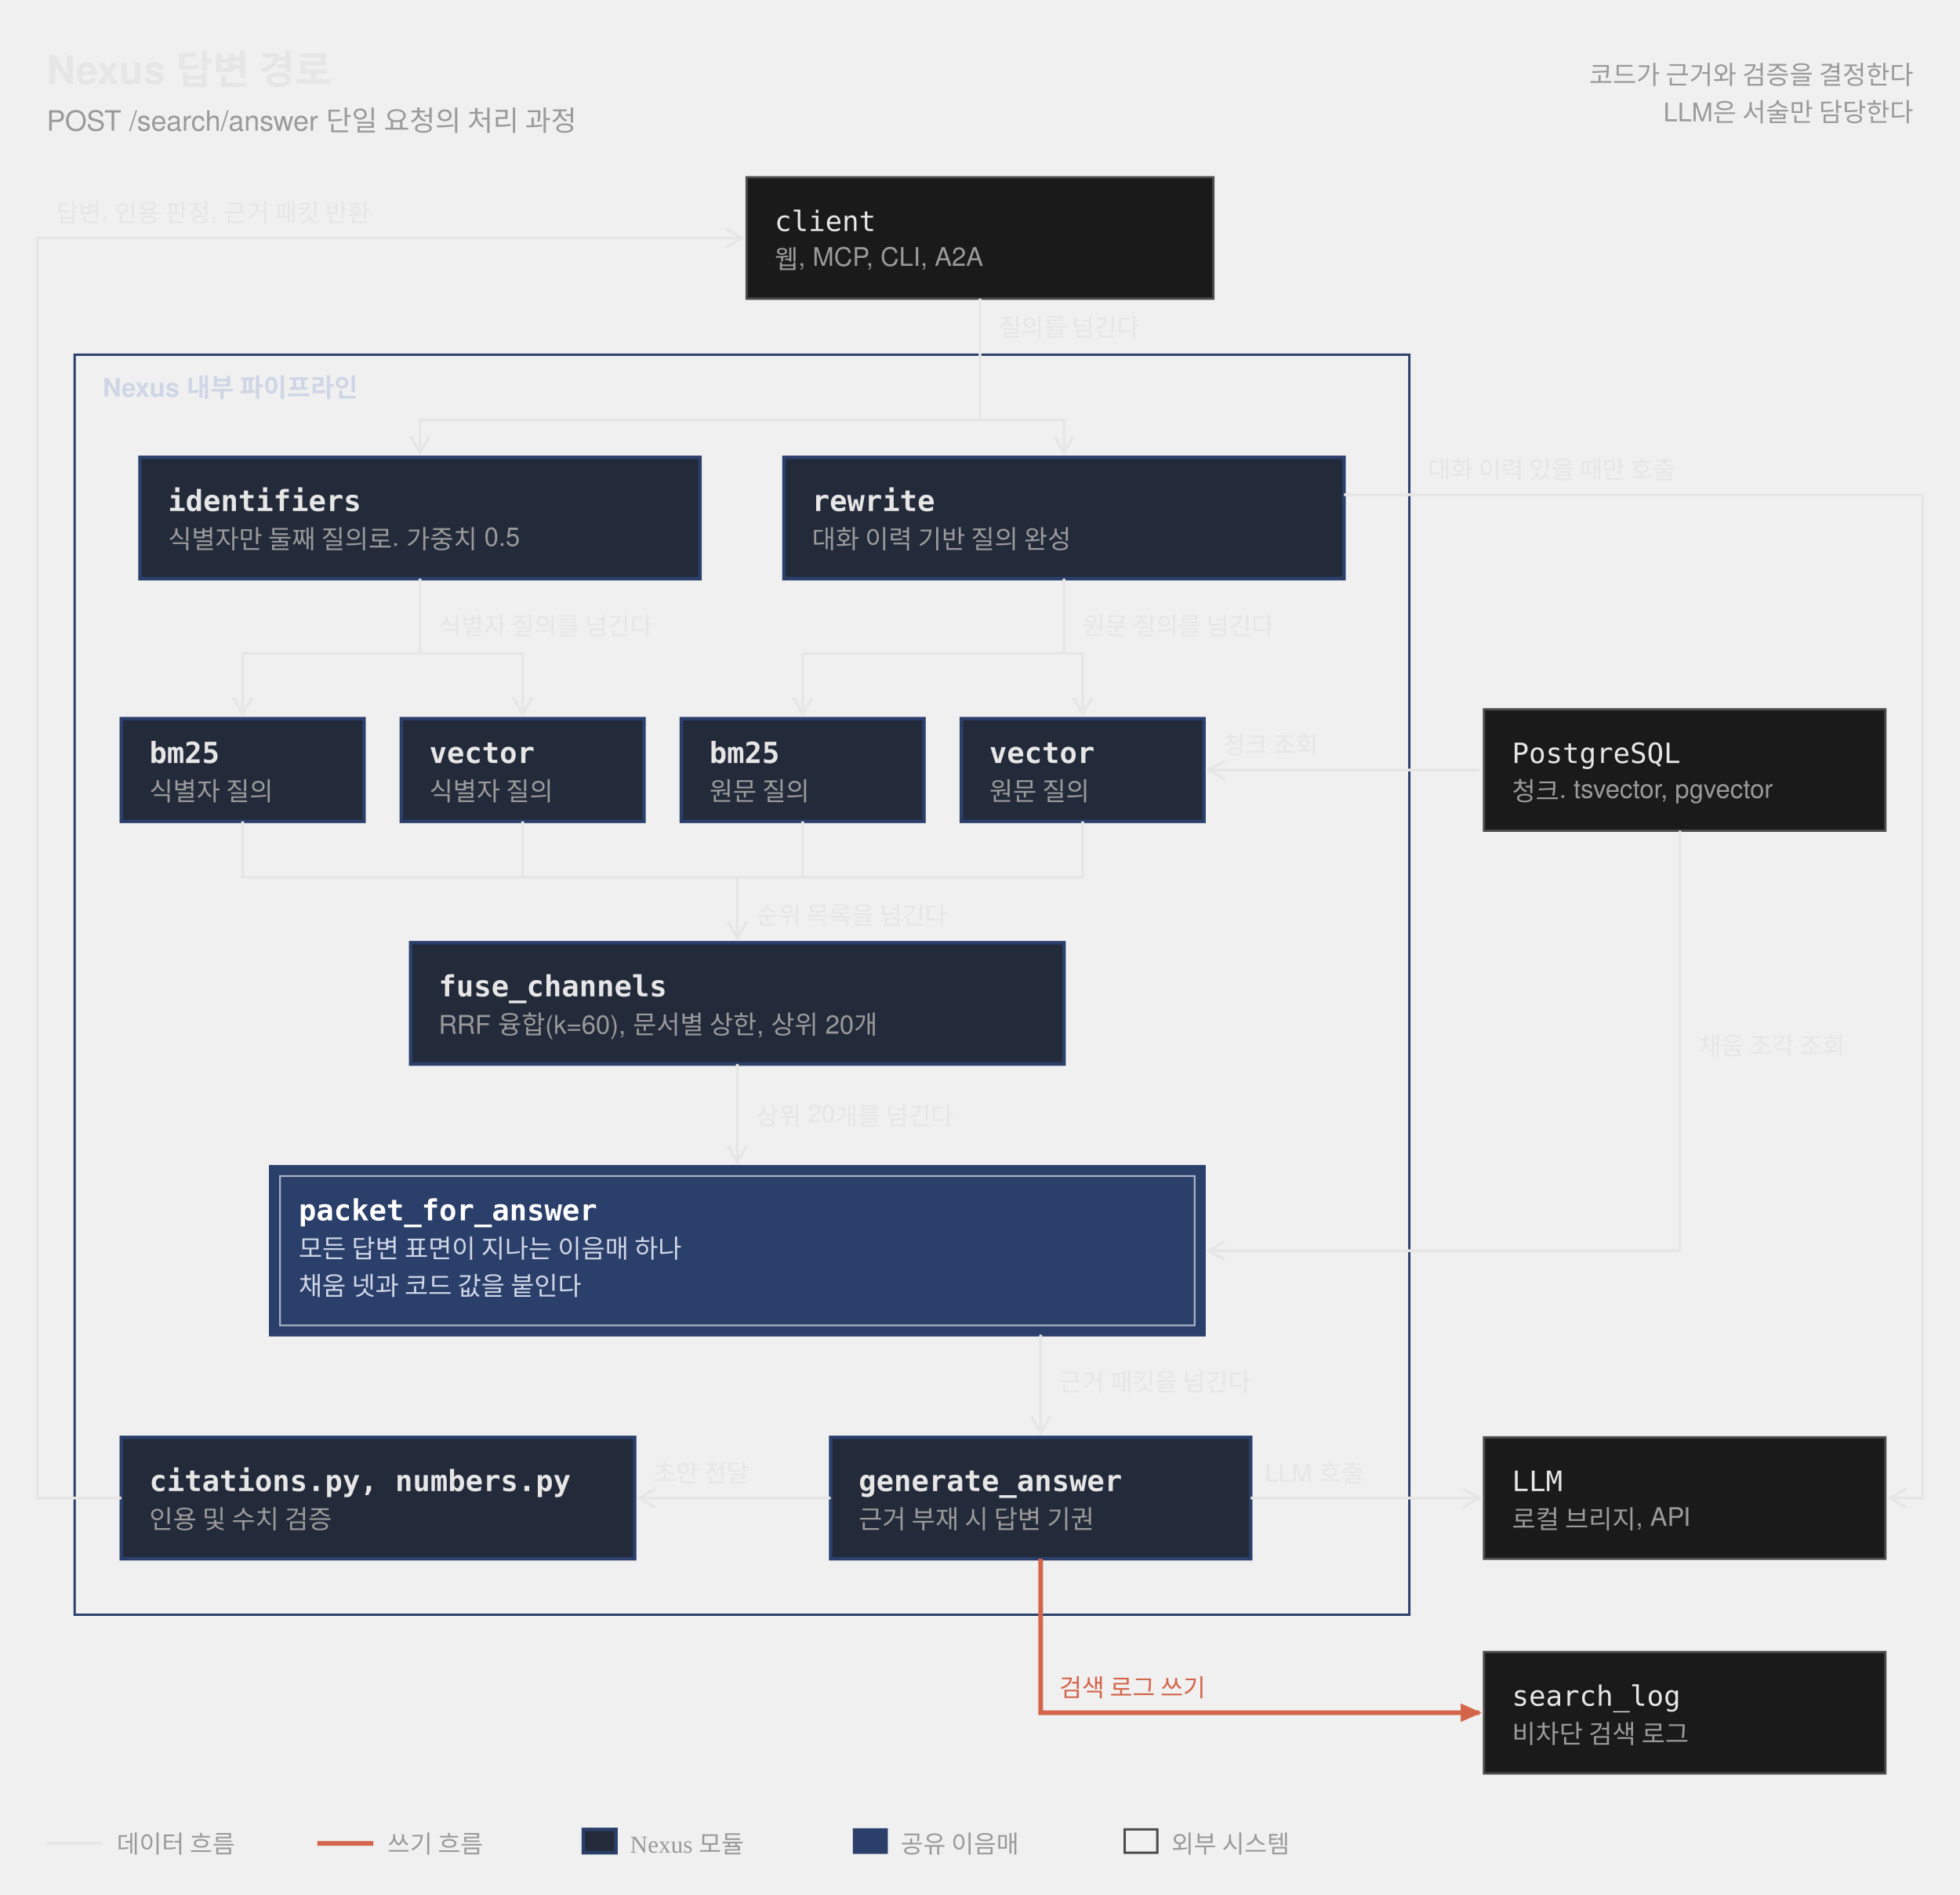
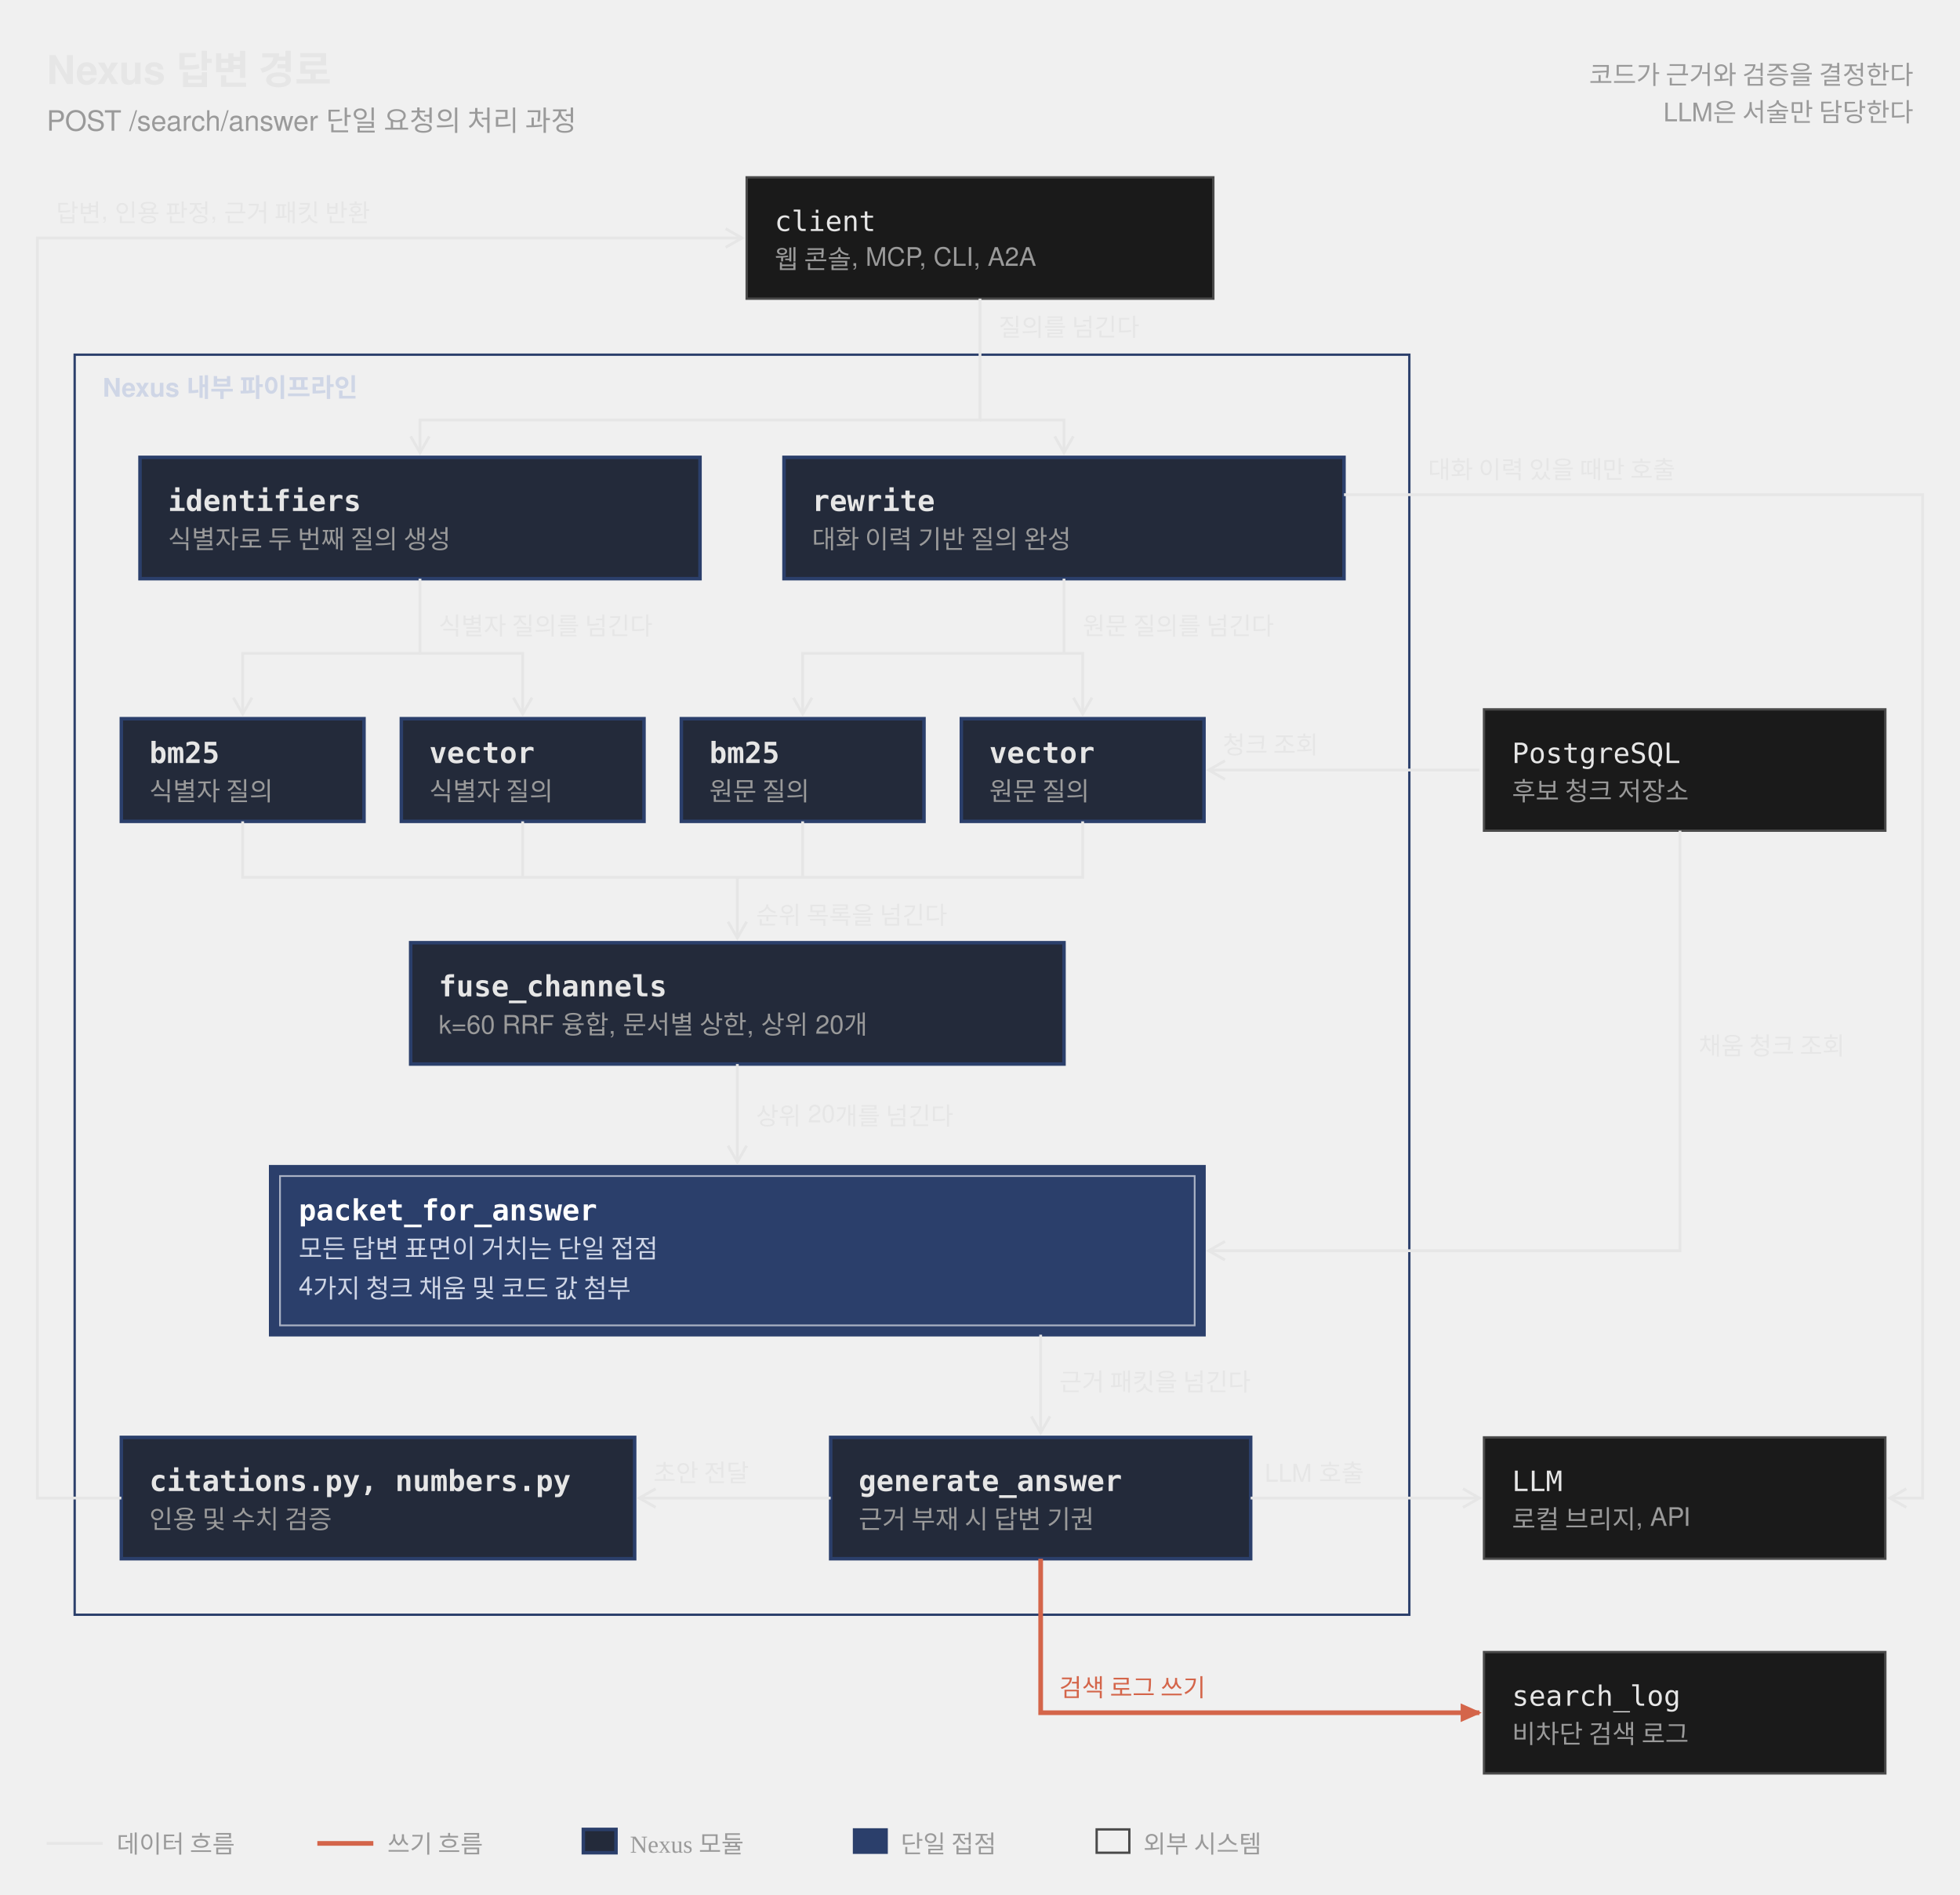
<svg xmlns="http://www.w3.org/2000/svg" width="840" height="812" viewBox="0 0 840 812" role="img" aria-label="POST /search/answer 단일 요청의 처리 과정">
  <defs>
    <marker id="data" markerUnits="userSpaceOnUse" markerWidth="10" markerHeight="10" refX="8" refY="5" orient="auto">
      <path d="M1,1 L8,5 L1,9" fill="none" stroke="#e6e6e6" stroke-width="1.2" />
    </marker>
    <marker id="cmd" markerUnits="userSpaceOnUse" markerWidth="10" markerHeight="10" refX="8" refY="5" orient="auto">
      <path d="M0,1 L9,5 L0,9 Z" fill="#d4654a" />
    </marker>
  </defs>
  <g font-family="'Helvetica Neue', Helvetica, Arial, 'Apple SD Gothic Neo', 'Malgun Gothic', 'Noto Sans KR', 'Noto Sans CJK KR', sans-serif" fill="#e6e6e6">
    <text x="20" y="36" font-size="17" font-weight="700">Nexus 답변 경로</text>
    <text x="20" y="56" font-size="12" fill="#9a9a9a">POST /search/answer 단일 요청의 처리 과정</text>
    <text x="820" y="36" font-size="11" fill="#9a9a9a" text-anchor="end">코드가 근거와 검증을 결정한다</text>
    <text x="820" y="52" font-size="11" fill="#9a9a9a" text-anchor="end">LLM은 서술만 담당한다</text>
    <rect x="320" y="76" width="200" height="52" fill="#1a1a1a" stroke="#4a4a4a" />
    <text x="332" y="99" font-size="12" font-family="Menlo, Consolas, 'DejaVu Sans Mono', monospace">client</text>
-     <text x="332" y="115" font-size="11" fill="#9a9a9a">웹, MCP, CLI, A2A</text>
+     <text x="332" y="115" font-size="11" fill="#9a9a9a">웹 콘솔, MCP, CLI, A2A</text>
    <rect x="32" y="152" width="572" height="540" fill="none" stroke="#2b3f6b" />
    <text x="44" y="170" font-size="11" fill="#cfd6e6" font-weight="700">Nexus 내부 파이프라인</text>
    <rect x="60" y="196" width="240" height="52" fill="#232a3a" stroke="#2b3f6b" stroke-width="1.5" />
    <text x="72" y="219" font-size="12.5" font-weight="700" font-family="Menlo, Consolas, 'DejaVu Sans Mono', monospace">identifiers</text>
-     <text x="72" y="235" font-size="11" fill="#9a9a9a">식별자만 둘째 질의로. 가중치 0.5</text>
+     <text x="72" y="235" font-size="11" fill="#9a9a9a">식별자로 두 번째 질의 생성</text>
    <rect x="336" y="196" width="240" height="52" fill="#232a3a" stroke="#2b3f6b" stroke-width="1.5" />
    <text x="348" y="219" font-size="12.5" font-weight="700" font-family="Menlo, Consolas, 'DejaVu Sans Mono', monospace">rewrite</text>
    <text x="348" y="235" font-size="11" fill="#9a9a9a">대화 이력 기반 질의 완성</text>
    <rect x="52" y="308" width="104" height="44" fill="#232a3a" stroke="#2b3f6b" stroke-width="1.5" />
    <text x="64" y="327" font-size="12.5" font-weight="700" font-family="Menlo, Consolas, 'DejaVu Sans Mono', monospace">bm25</text>
    <text x="64" y="343" font-size="11" fill="#9a9a9a">식별자 질의</text>
    <rect x="172" y="308" width="104" height="44" fill="#232a3a" stroke="#2b3f6b" stroke-width="1.5" />
    <text x="184" y="327" font-size="12.5" font-weight="700" font-family="Menlo, Consolas, 'DejaVu Sans Mono', monospace">vector</text>
    <text x="184" y="343" font-size="11" fill="#9a9a9a">식별자 질의</text>
    <rect x="292" y="308" width="104" height="44" fill="#232a3a" stroke="#2b3f6b" stroke-width="1.5" />
    <text x="304" y="327" font-size="12.5" font-weight="700" font-family="Menlo, Consolas, 'DejaVu Sans Mono', monospace">bm25</text>
    <text x="304" y="343" font-size="11" fill="#9a9a9a">원문 질의</text>
    <rect x="412" y="308" width="104" height="44" fill="#232a3a" stroke="#2b3f6b" stroke-width="1.5" />
    <text x="424" y="327" font-size="12.5" font-weight="700" font-family="Menlo, Consolas, 'DejaVu Sans Mono', monospace">vector</text>
    <text x="424" y="343" font-size="11" fill="#9a9a9a">원문 질의</text>
    <rect x="176" y="404" width="280" height="52" fill="#232a3a" stroke="#2b3f6b" stroke-width="1.5" />
    <text x="188" y="427" font-size="12.5" font-weight="700" font-family="Menlo, Consolas, 'DejaVu Sans Mono', monospace">fuse_channels</text>
-     <text x="188" y="443" font-size="11" fill="#9a9a9a">RRF 융합(k=60), 문서별 상한, 상위 20개</text>
+     <text x="188" y="443" font-size="11" fill="#9a9a9a">k=60 RRF 융합, 문서별 상한, 상위 20개</text>
    <rect x="116" y="500" width="400" height="72" fill="#2b3f6b" stroke="#2b3f6b" stroke-width="1.5" />
    <rect x="120" y="504" width="392" height="64" fill="none" stroke="#ffffff" stroke-width="0.75" stroke-opacity="0.6" />
    <text x="128" y="523" font-size="12.5" fill="#ffffff" font-weight="700" font-family="Menlo, Consolas, 'DejaVu Sans Mono', monospace">packet_for_answer</text>
-     <text x="128" y="539" font-size="11" fill="#cfd6e6">모든 답변 표면이 지나는 이음매 하나</text>
-     <text x="128" y="555" font-size="11" fill="#cfd6e6">채움 넷과 코드 값을 붙인다</text>
+     <text x="128" y="539" font-size="11" fill="#cfd6e6">모든 답변 표면이 거치는 단일 접점</text>
+     <text x="128" y="555" font-size="11" fill="#cfd6e6">4가지 청크 채움 및 코드 값 첨부</text>
    <rect x="52" y="616" width="220" height="52" fill="#232a3a" stroke="#2b3f6b" stroke-width="1.5" />
    <text x="64" y="639" font-size="12.5" font-weight="700" font-family="Menlo, Consolas, 'DejaVu Sans Mono', monospace">citations.py, numbers.py</text>
    <text x="64" y="655" font-size="11" fill="#9a9a9a">인용 및 수치 검증</text>
    <rect x="356" y="616" width="180" height="52" fill="#232a3a" stroke="#2b3f6b" stroke-width="1.5" />
    <text x="368" y="639" font-size="12.5" font-weight="700" font-family="Menlo, Consolas, 'DejaVu Sans Mono', monospace">generate_answer</text>
    <text x="368" y="655" font-size="11" fill="#9a9a9a">근거 부재 시 답변 기권</text>
    <rect x="636" y="304" width="172" height="52" fill="#1a1a1a" stroke="#4a4a4a" />
    <text x="648" y="327" font-size="12" font-family="Menlo, Consolas, 'DejaVu Sans Mono', monospace">PostgreSQL</text>
-     <text x="648" y="343" font-size="11" fill="#9a9a9a">청크. tsvector, pgvector</text>
+     <text x="648" y="343" font-size="11" fill="#9a9a9a">후보 청크 저장소</text>
    <rect x="636" y="616" width="172" height="52" fill="#1a1a1a" stroke="#4a4a4a" />
    <text x="648" y="639" font-size="12" font-family="Menlo, Consolas, 'DejaVu Sans Mono', monospace">LLM</text>
    <text x="648" y="655" font-size="11" fill="#9a9a9a">로컬 브리지, API</text>
    <rect x="636" y="708" width="172" height="52" fill="#1a1a1a" stroke="#4a4a4a" />
    <text x="648" y="731" font-size="12" font-family="Menlo, Consolas, 'DejaVu Sans Mono', monospace">search_log</text>
    <text x="648" y="747" font-size="11" fill="#9a9a9a">비차단 검색 로그</text>
    <g fill="none" stroke="#e6e6e6" stroke-width="1.2">
      <path d="M420,128 V180 H180 V194" marker-end="url(#data)" />
      <path d="M420,180 H456 V194" marker-end="url(#data)" />
      <path d="M180,248 V280 H104 V306" marker-end="url(#data)" />
      <path d="M180,280 H224 V306" marker-end="url(#data)" />
      <path d="M456,248 V280 H344 V306" marker-end="url(#data)" />
      <path d="M456,280 H464 V306" marker-end="url(#data)" />
      <path d="M634,330 H518" marker-end="url(#data)" />
      <path d="M104,352 V376 H464 V352" />
      <path d="M224,352 V376" />
      <path d="M344,352 V376" />
      <path d="M316,376 V402" marker-end="url(#data)" />
      <path d="M316,456 V498" marker-end="url(#data)" />
      <path d="M720,356 V536 H518" marker-end="url(#data)" />
      <path d="M446,572 V614" marker-end="url(#data)" />
      <path d="M356,642 H274" marker-end="url(#data)" />
      <path d="M536,642 H634" marker-end="url(#data)" />
      <path d="M576,212 H824 V642 H810" marker-end="url(#data)" />
      <path d="M52,642 H16 V102 H318" marker-end="url(#data)" />
    </g>
    <g fill="none" stroke="#d4654a" stroke-width="2">
      <path d="M446,668 V734 H634" marker-end="url(#cmd)" />
    </g>
    <g font-size="10.5" fill="#e6e6e6">
      <text x="428" y="144" font-size="10.5">질의를 넘긴다</text>
      <text x="188" y="272" font-size="10.5">식별자 질의를 넘긴다</text>
      <text x="464" y="272" font-size="10.5">원문 질의를 넘긴다</text>
      <text x="524" y="323" font-size="10.5">청크 조회</text>
      <text x="324" y="396" font-size="10.5">순위 목록을 넘긴다</text>
      <text x="324" y="482" font-size="10.5">상위 20개를 넘긴다</text>
-       <text x="728" y="452" font-size="10.5">채움 조각 조회</text>
+       <text x="728" y="452" font-size="10.5">채움 청크 조회</text>
      <text x="454" y="596" font-size="10.5">근거 패킷을 넘긴다</text>
      <text x="280" y="635" font-size="10.5">초안 전달</text>
      <text x="542" y="635" font-size="10.5">LLM 호출</text>
      <text x="612" y="205" font-size="10.5">대화 이력 있을 때만 호출</text>
      <text x="24" y="95" font-size="10.5">답변, 인용 판정, 근거 패킷 반환</text>
    </g>
    <g font-size="10.5" fill="#d4654a">
      <text x="454" y="727" font-size="10.5">검색 로그 쓰기</text>
    </g>
  </g>
  <g font-size="10.5" fill="#9a9a9a">
    <path d="M20,790 H44" fill="none" stroke="#e6e6e6" stroke-width="1.2" />
    <text x="50" y="794">데이터 흐름</text>
    <path d="M136,790 H160" fill="none" stroke="#d4654a" stroke-width="2" />
    <text x="166" y="794">쓰기 흐름</text>
    <rect x="250" y="784" width="14" height="10" fill="#232a3a" stroke="#2b3f6b" stroke-width="1.5" />
    <text x="270" y="794">Nexus 모듈</text>
    <rect x="366" y="784" width="14" height="10" fill="#2b3f6b" stroke="#2b3f6b" />
-     <text x="386" y="794">공유 이음매</text>
-     <rect x="482" y="784" width="14" height="10" fill="none" stroke="#4a4a4a" />
-     <text x="502" y="794">외부 시스템</text>
+     <text x="386" y="794">단일 접점</text>
+     <rect x="470" y="784" width="14" height="10" fill="none" stroke="#4a4a4a" />
+     <text x="490" y="794">외부 시스템</text>
  </g>
</svg>
